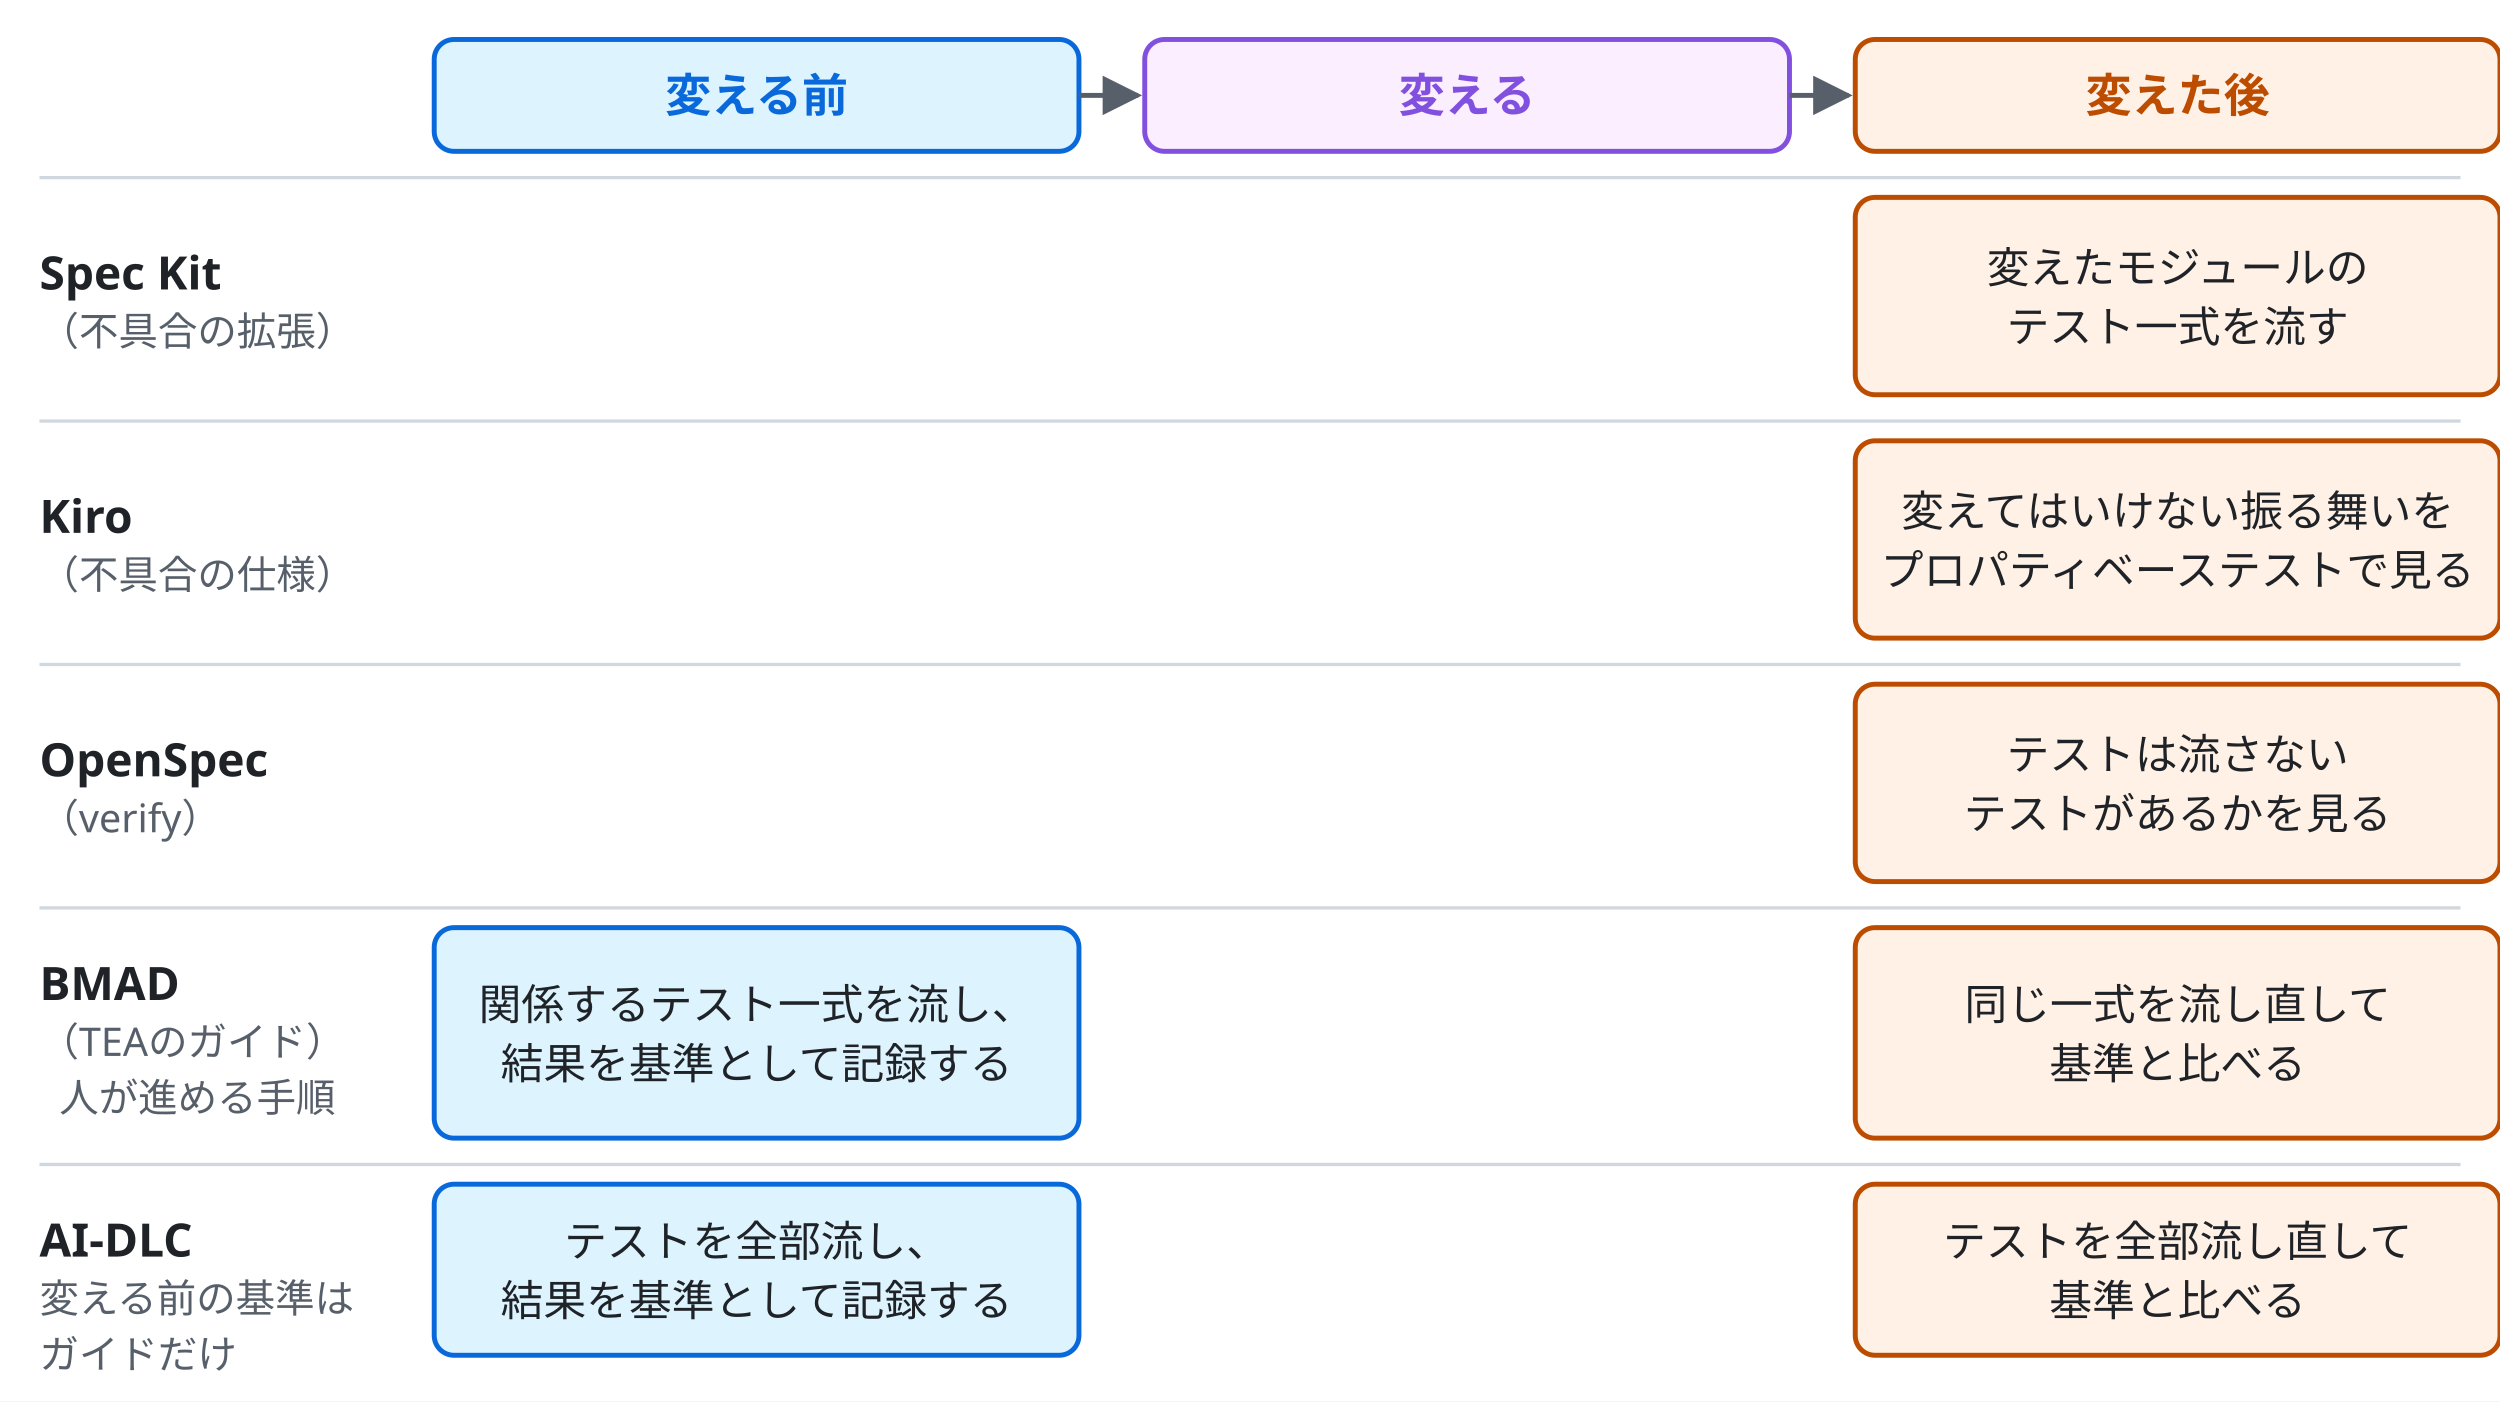
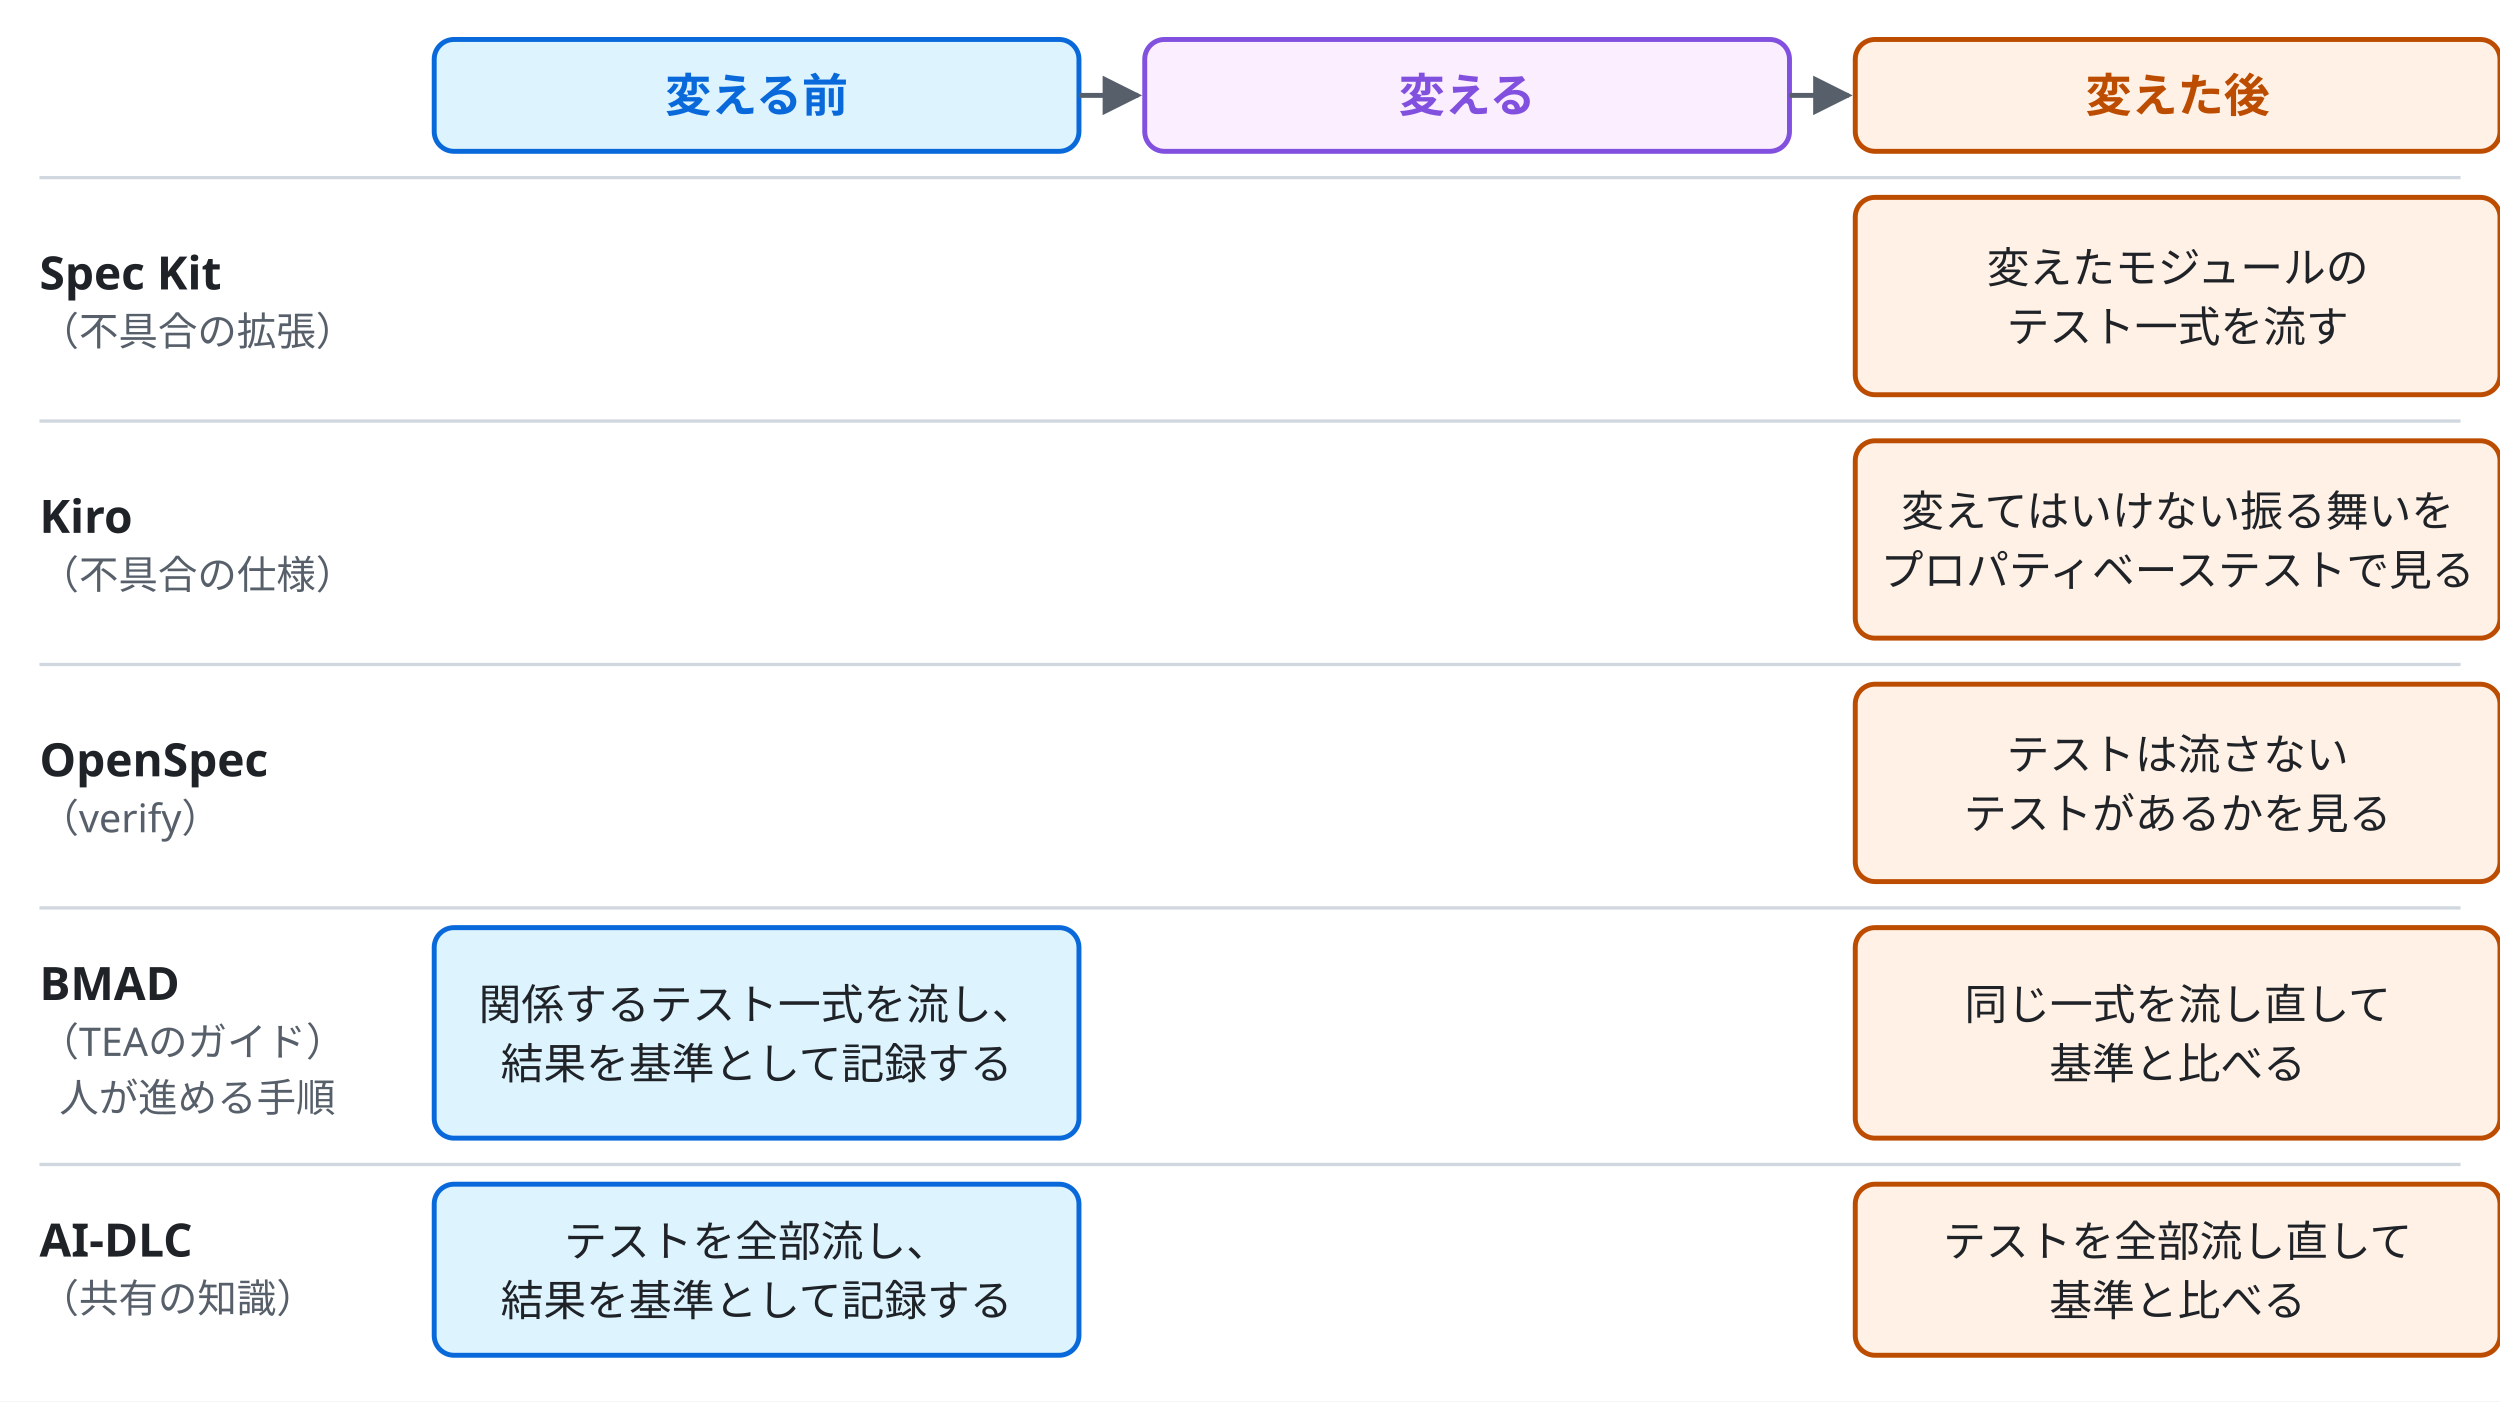
<svg xmlns="http://www.w3.org/2000/svg" viewBox="0 0 760 426" width="760" height="426" font-family="'Hiragino Sans','Noto Sans JP','Yu Gothic',Meiryo,sans-serif" font-size="14" fill="#1f2328">
  <style>
@media (prefers-color-scheme: dark) {
  [fill="#0969da"] { fill: #4493f8 }
  [fill="#1f2328"] { fill: #e6edf3 }
  [fill="#57606a"] { fill: #9198a1 }
  [fill="#8250df"] { fill: #ab7df8 }
  [fill="#bc4c00"] { fill: #f0883e }
  [fill="#ddf4ff"] { fill: #12263f }
  [fill="#fbefff"] { fill: #221a33 }
  [fill="#fff1e5"] { fill: #2b1d12 }
  [stroke="#0969da"] { stroke: #4493f8 }
  [stroke="#57606a"] { stroke: #9198a1 }
  [stroke="#8250df"] { stroke: #ab7df8 }
  [stroke="#bc4c00"] { stroke: #f0883e }
  [stroke="#d0d7de"] { stroke: #3d444d }
  [fill="#ffffff"] { fill: #0d1117 }
  text[fill="#ffffff"], tspan[fill="#ffffff"] { fill: #ffffff }
}
</style>
  <rect width="760" height="426" fill="#ffffff" />
  <defs>
    <marker id="arrow" viewBox="0 0 10 10" refX="9" refY="5" markerWidth="8" markerHeight="8" orient="auto">
      <path d="M0,0 L10,5 L0,10 z" fill="#57606a" />
    </marker>
  </defs>
  <rect x="132.0" y="12" width="196.0" height="34" rx="6" fill="#ddf4ff" stroke="#0969da" stroke-width="1.5" />
  <text x="230.0" y="34" text-anchor="middle" font-size="14" font-weight="bold" fill="#0969da">変える前</text>
  <rect x="348.0" y="12" width="196.0" height="34" rx="6" fill="#fbefff" stroke="#8250df" stroke-width="1.5" />
  <text x="446.0" y="34" text-anchor="middle" font-size="14" font-weight="bold" fill="#8250df">変える</text>
  <line x1="328.0" y1="29" x2="346.0" y2="29" stroke="#57606a" stroke-width="1.5" marker-end="url(#arrow)" />
  <rect x="564.0" y="12" width="196.0" height="34" rx="6" fill="#fff1e5" stroke="#bc4c00" stroke-width="1.5" />
  <text x="662.0" y="34" text-anchor="middle" font-size="14" font-weight="bold" fill="#bc4c00">変えた後</text>
  <line x1="544.0" y1="29" x2="562.0" y2="29" stroke="#57606a" stroke-width="1.5" marker-end="url(#arrow)" />
  <line x1="12" y1="54" x2="748" y2="54" stroke="#d0d7de" stroke-width="1" />
  <text x="12" y="88.0" font-size="14" font-weight="bold">Spec Kit</text>
  <text x="12" y="105.0" font-size="12" fill="#57606a">（不具合の拡張）</text>
  <rect x="564.0" y="60" width="196.0" height="60" rx="6" fill="#fff1e5" stroke="#bc4c00" stroke-width="1.5" />
  <text x="662.0" y="86.0" text-anchor="middle" font-size="13">変えたモジュールの</text>
  <text x="662.0" y="104.0" text-anchor="middle" font-size="13">テスト一式を流す</text>
  <line x1="12" y1="128" x2="748" y2="128" stroke="#d0d7de" stroke-width="1" />
  <text x="12" y="162.0" font-size="14" font-weight="bold">Kiro</text>
  <text x="12" y="179.0" font-size="12" fill="#57606a">（不具合の仕様）</text>
  <rect x="564.0" y="134" width="196.0" height="60" rx="6" fill="#fff1e5" stroke="#bc4c00" stroke-width="1.5" />
  <text x="662.0" y="160.0" text-anchor="middle" font-size="13">変えてはいけない振る舞いを</text>
  <text x="662.0" y="178.0" text-anchor="middle" font-size="13">プロパティベーステストで見る</text>
  <line x1="12" y1="202" x2="748" y2="202" stroke="#d0d7de" stroke-width="1" />
  <text x="12" y="236.0" font-size="14" font-weight="bold">OpenSpec</text>
  <text x="12" y="253.0" font-size="12" fill="#57606a">（verify）</text>
  <rect x="564.0" y="208" width="196.0" height="60" rx="6" fill="#fff1e5" stroke="#bc4c00" stroke-width="1.5" />
  <text x="662.0" y="234.0" text-anchor="middle" font-size="13">テストは流さない</text>
  <text x="662.0" y="252.0" text-anchor="middle" font-size="13">テストがあるかを見る</text>
  <line x1="12" y1="276" x2="748" y2="276" stroke="#d0d7de" stroke-width="1" />
  <text x="12" y="304.0" font-size="14" font-weight="bold">BMAD</text>
  <text x="12" y="321.0" font-size="12" fill="#57606a">（TEAのガイド）</text>
  <text x="18" y="338.0" font-size="12" fill="#57606a">人が進める手順</text>
  <rect x="132.0" y="282" width="196.0" height="64" rx="6" fill="#ddf4ff" stroke="#0969da" stroke-width="1.5" />
  <text x="230.0" y="310.0" text-anchor="middle" font-size="13">関係するテスト一式を流し、</text>
  <text x="230.0" y="328.0" text-anchor="middle" font-size="13">結果を基準として記録する</text>
  <rect x="564.0" y="282" width="196.0" height="64" rx="6" fill="#fff1e5" stroke="#bc4c00" stroke-width="1.5" />
  <text x="662.0" y="310.0" text-anchor="middle" font-size="13">同じ一式を流し直して</text>
  <text x="662.0" y="328.0" text-anchor="middle" font-size="13">基準と比べる</text>
  <line x1="12" y1="354" x2="748" y2="354" stroke="#d0d7de" stroke-width="1" />
  <text x="12" y="382.0" font-size="14" font-weight="bold">AI-DLC</text>
-   <text x="12" y="399.0" font-size="12" fill="#57606a">変える前の基準は</text>
-   <text x="12" y="416.0" font-size="12" fill="#57606a">ガイドだけ</text>
+   <text x="12" y="399.0" font-size="12" fill="#57606a">（共有の知識）</text>
  <rect x="132.0" y="360" width="196.0" height="52" rx="6" fill="#ddf4ff" stroke="#0969da" stroke-width="1.5" />
  <text x="230.0" y="382.0" text-anchor="middle" font-size="13">テストを全部流し、</text>
  <text x="230.0" y="400.0" text-anchor="middle" font-size="13">結果を基準として記録する</text>
  <rect x="564.0" y="360" width="196.0" height="52" rx="6" fill="#fff1e5" stroke="#bc4c00" stroke-width="1.5" />
  <text x="662.0" y="382.0" text-anchor="middle" font-size="13">テストを全部流し直して</text>
  <text x="662.0" y="400.0" text-anchor="middle" font-size="13">基準と比べる</text>
</svg>
